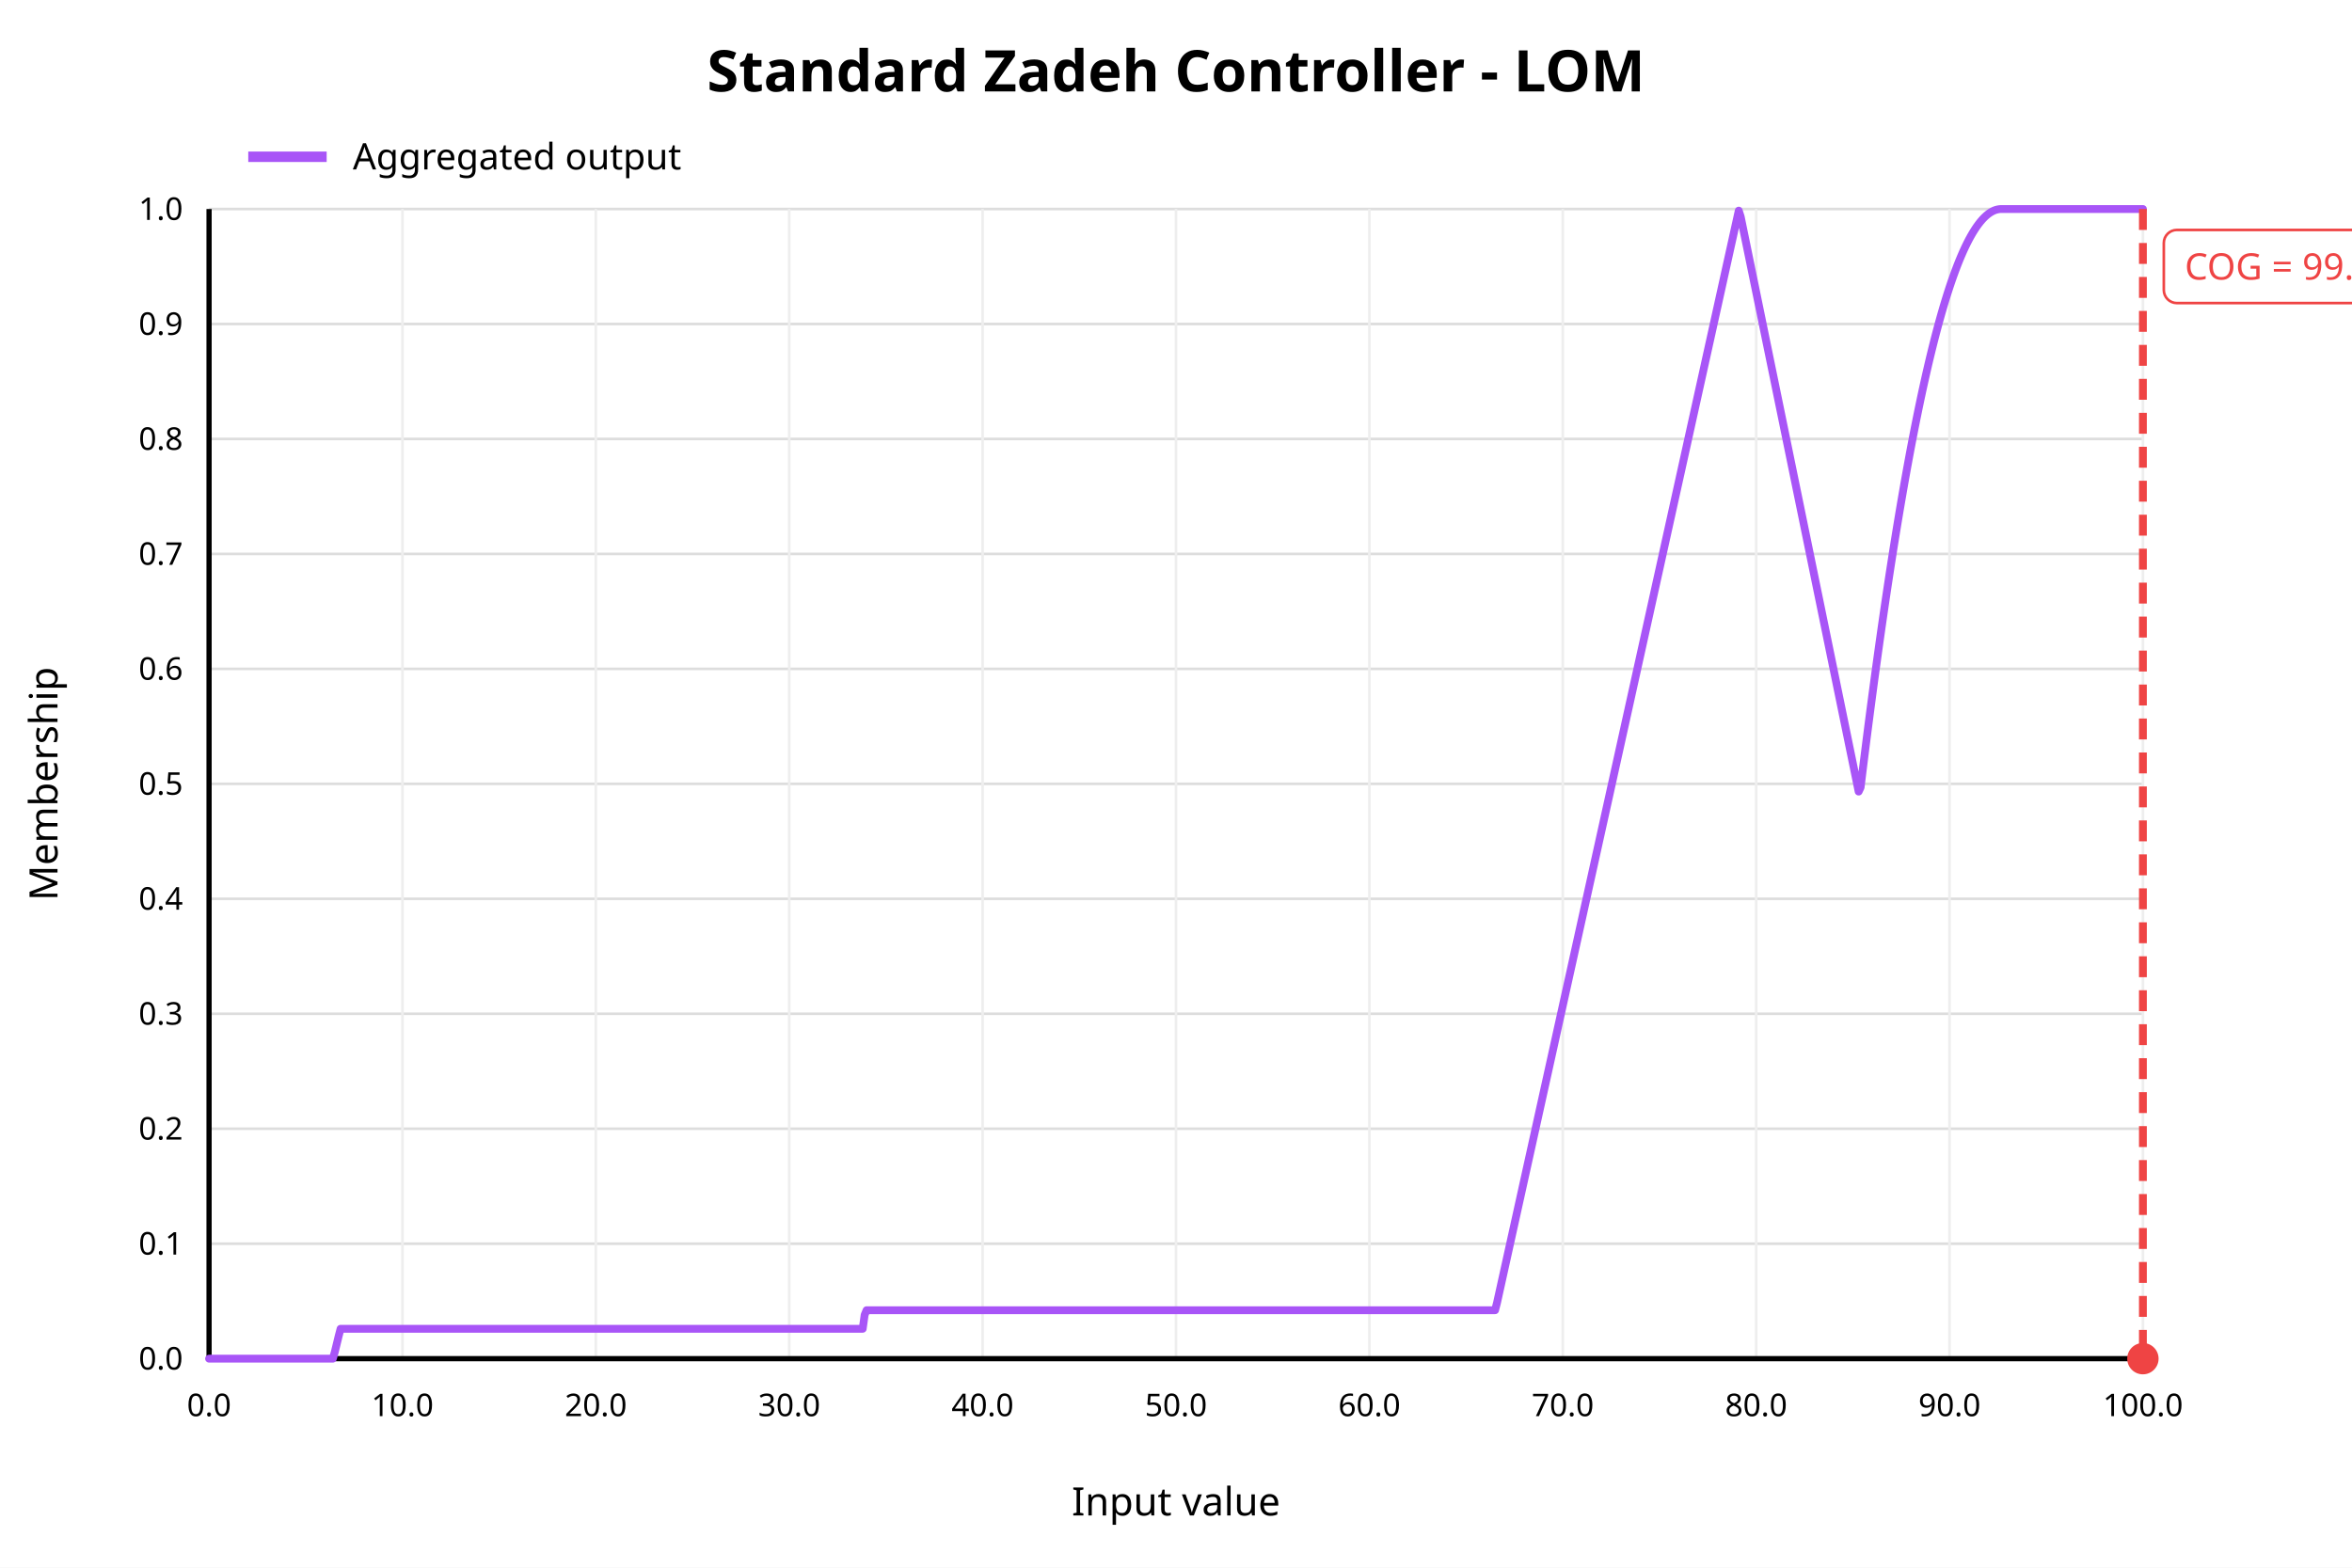
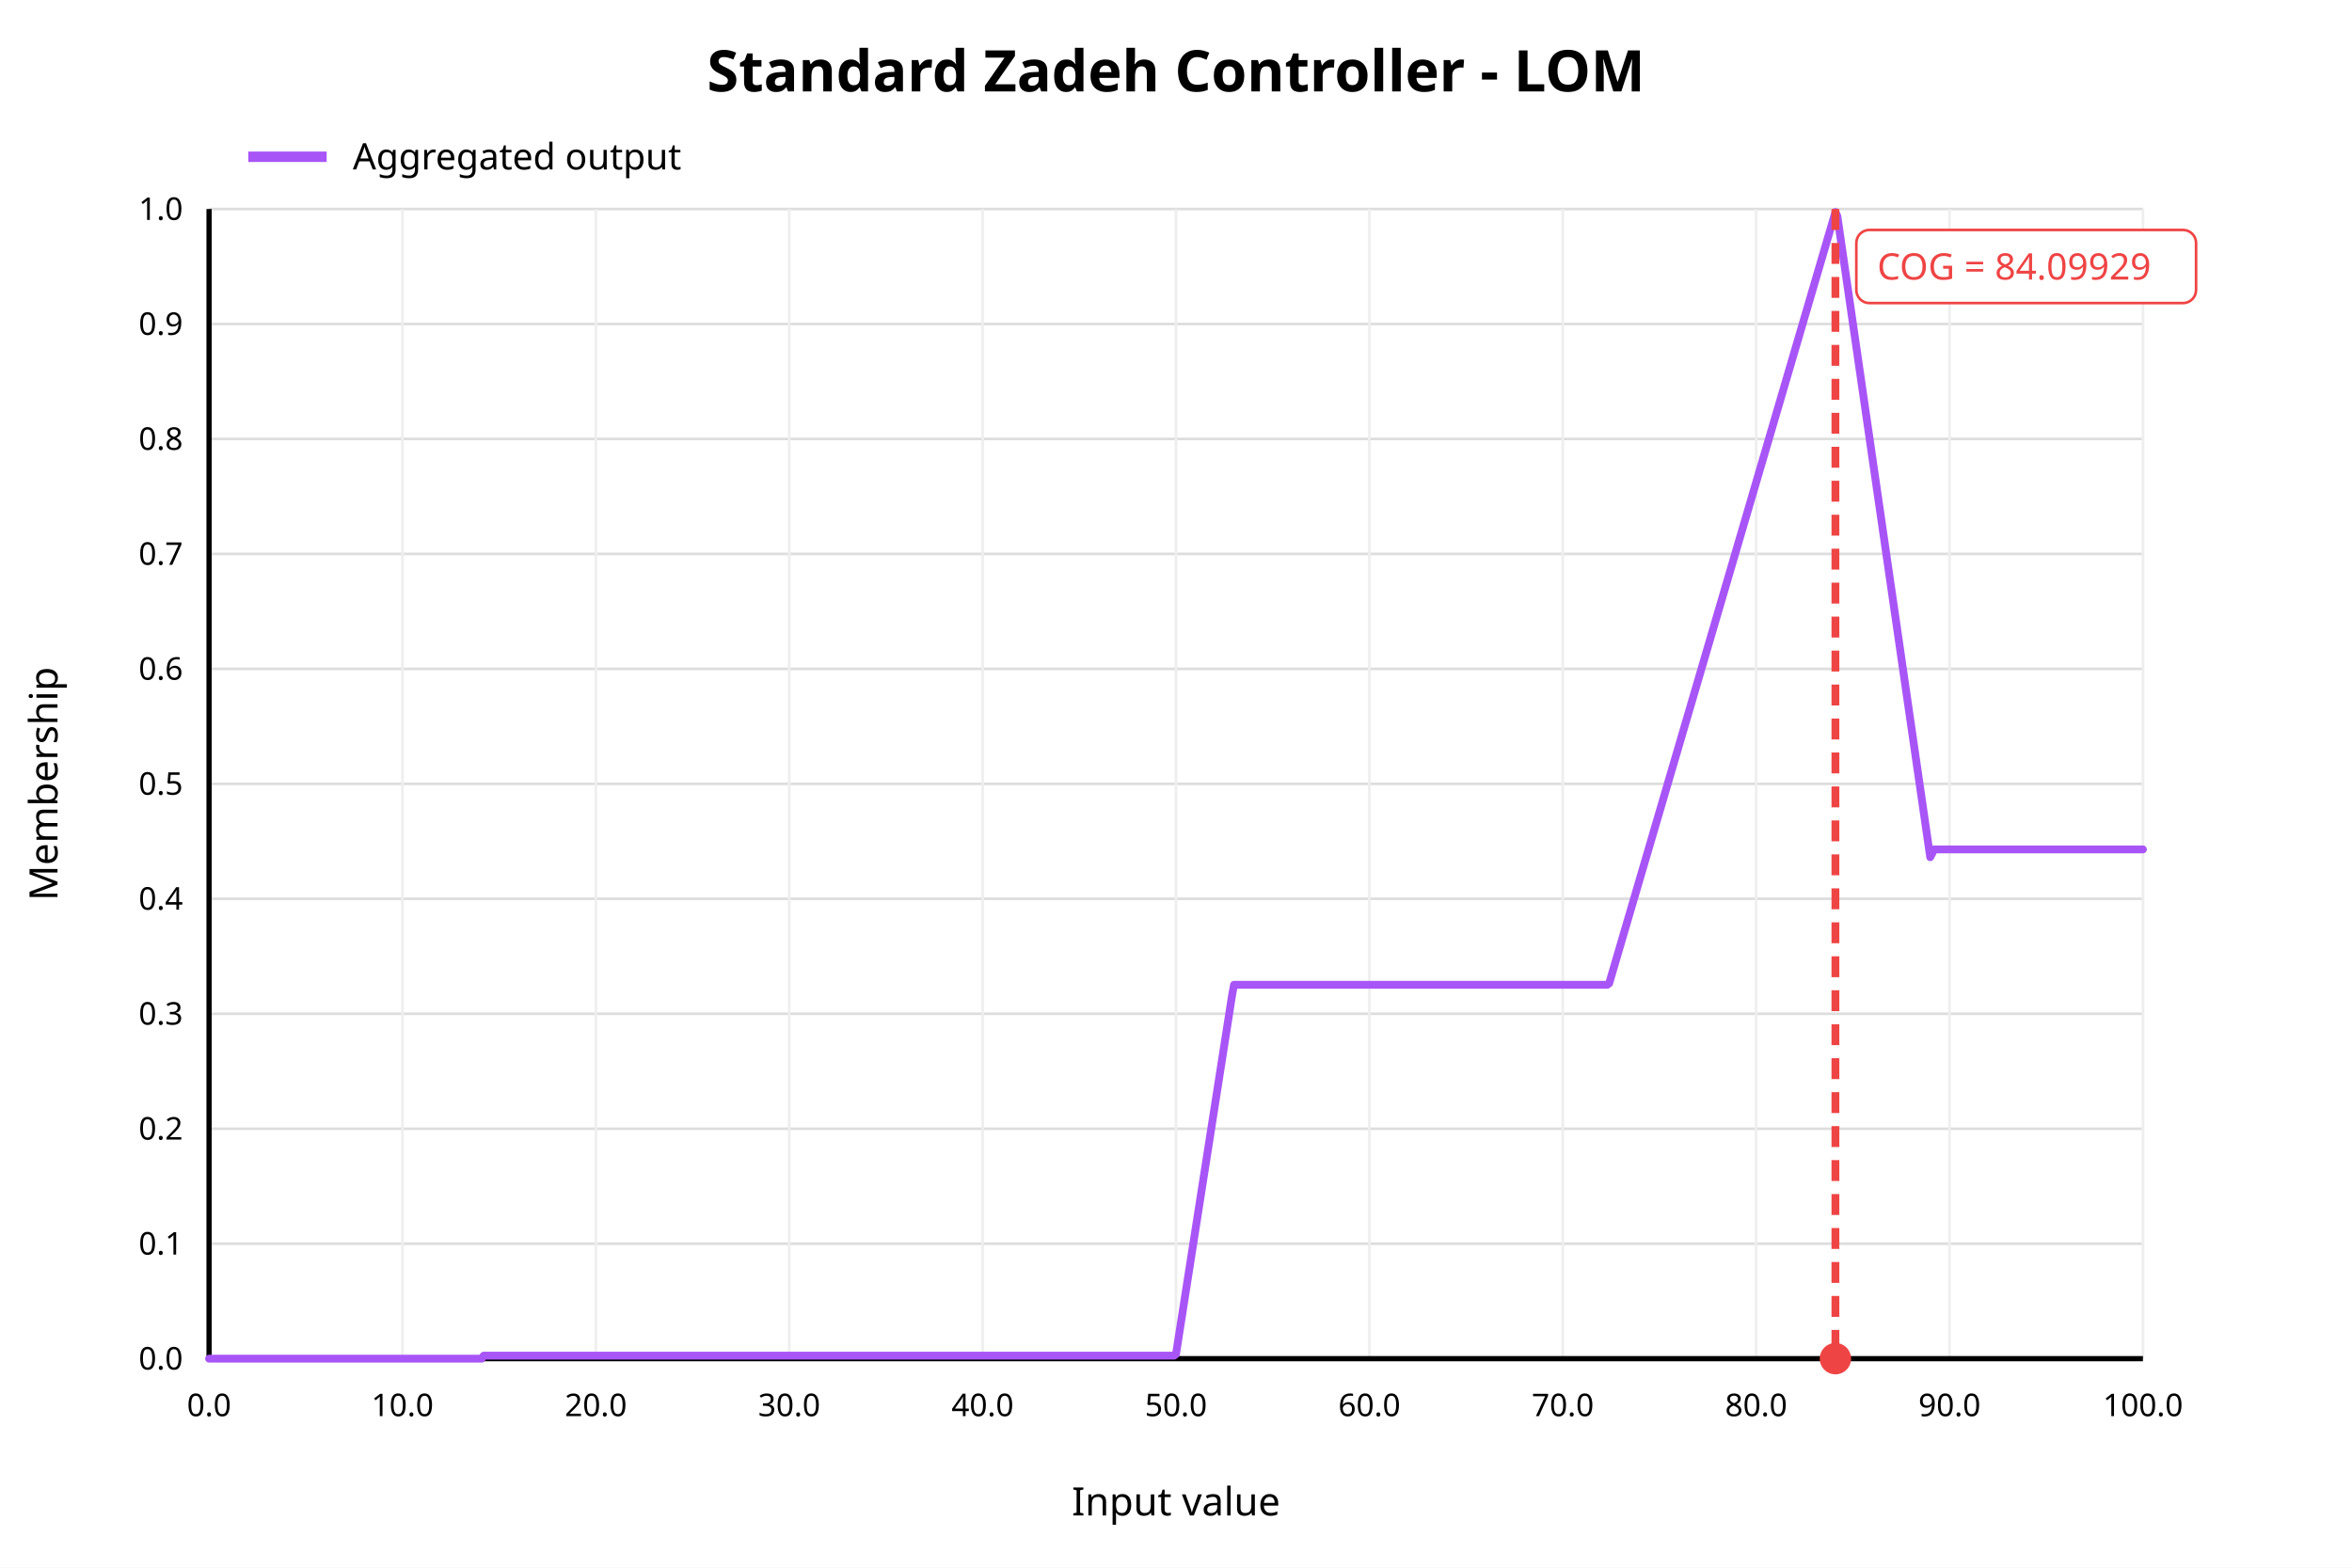
<svg xmlns="http://www.w3.org/2000/svg" width="900" height="600" viewBox="0 0 900 600">
  <rect x="0" y="0" width="900" height="600" fill="white" />
  <text x="450" y="35" text-anchor="middle" font-family="sans-serif" font-size="22" font-weight="bold" fill="black">Standard Zadeh Controller - LOM</text>
  <line x1="80" y1="520.00" x2="820" y2="520.00" stroke="#dddddd" stroke-width="1" />
  <text x="70" y="520.00" text-anchor="end" dominant-baseline="middle" font-family="sans-serif" font-size="12" fill="black">0.0</text>
  <line x1="80" y1="476.00" x2="820" y2="476.00" stroke="#dddddd" stroke-width="1" />
  <text x="70" y="476.00" text-anchor="end" dominant-baseline="middle" font-family="sans-serif" font-size="12" fill="black">0.1</text>
  <line x1="80" y1="432.00" x2="820" y2="432.00" stroke="#dddddd" stroke-width="1" />
  <text x="70" y="432.00" text-anchor="end" dominant-baseline="middle" font-family="sans-serif" font-size="12" fill="black">0.2</text>
  <line x1="80" y1="388.00" x2="820" y2="388.00" stroke="#dddddd" stroke-width="1" />
  <text x="70" y="388.00" text-anchor="end" dominant-baseline="middle" font-family="sans-serif" font-size="12" fill="black">0.3</text>
  <line x1="80" y1="344.00" x2="820" y2="344.00" stroke="#dddddd" stroke-width="1" />
  <text x="70" y="344.00" text-anchor="end" dominant-baseline="middle" font-family="sans-serif" font-size="12" fill="black">0.4</text>
  <line x1="80" y1="300.00" x2="820" y2="300.00" stroke="#dddddd" stroke-width="1" />
  <text x="70" y="300.00" text-anchor="end" dominant-baseline="middle" font-family="sans-serif" font-size="12" fill="black">0.5</text>
  <line x1="80" y1="256.00" x2="820" y2="256.00" stroke="#dddddd" stroke-width="1" />
  <text x="70" y="256.00" text-anchor="end" dominant-baseline="middle" font-family="sans-serif" font-size="12" fill="black">0.6</text>
  <line x1="80" y1="212.00" x2="820" y2="212.00" stroke="#dddddd" stroke-width="1" />
  <text x="70" y="212.00" text-anchor="end" dominant-baseline="middle" font-family="sans-serif" font-size="12" fill="black">0.7</text>
  <line x1="80" y1="168.00" x2="820" y2="168.00" stroke="#dddddd" stroke-width="1" />
  <text x="70" y="168.00" text-anchor="end" dominant-baseline="middle" font-family="sans-serif" font-size="12" fill="black">0.8</text>
  <line x1="80" y1="124.00" x2="820" y2="124.00" stroke="#dddddd" stroke-width="1" />
  <text x="70" y="124.00" text-anchor="end" dominant-baseline="middle" font-family="sans-serif" font-size="12" fill="black">0.9</text>
  <line x1="80" y1="80.00" x2="820" y2="80.00" stroke="#dddddd" stroke-width="1" />
  <text x="70" y="80.00" text-anchor="end" dominant-baseline="middle" font-family="sans-serif" font-size="12" fill="black">1.0</text>
  <line x1="80.00" y1="80" x2="80.00" y2="520" stroke="#eeeeee" stroke-width="1" />
  <text x="80.00" y="542" text-anchor="middle" font-family="sans-serif" font-size="12" fill="black">0.0</text>
  <line x1="154.00" y1="80" x2="154.00" y2="520" stroke="#eeeeee" stroke-width="1" />
  <text x="154.00" y="542" text-anchor="middle" font-family="sans-serif" font-size="12" fill="black">10.0</text>
  <line x1="228.00" y1="80" x2="228.00" y2="520" stroke="#eeeeee" stroke-width="1" />
  <text x="228.00" y="542" text-anchor="middle" font-family="sans-serif" font-size="12" fill="black">20.0</text>
  <line x1="302.00" y1="80" x2="302.00" y2="520" stroke="#eeeeee" stroke-width="1" />
  <text x="302.00" y="542" text-anchor="middle" font-family="sans-serif" font-size="12" fill="black">30.0</text>
  <line x1="376.00" y1="80" x2="376.00" y2="520" stroke="#eeeeee" stroke-width="1" />
  <text x="376.00" y="542" text-anchor="middle" font-family="sans-serif" font-size="12" fill="black">40.0</text>
  <line x1="450.00" y1="80" x2="450.00" y2="520" stroke="#eeeeee" stroke-width="1" />
  <text x="450.00" y="542" text-anchor="middle" font-family="sans-serif" font-size="12" fill="black">50.0</text>
  <line x1="524.00" y1="80" x2="524.00" y2="520" stroke="#eeeeee" stroke-width="1" />
  <text x="524.00" y="542" text-anchor="middle" font-family="sans-serif" font-size="12" fill="black">60.0</text>
  <line x1="598.00" y1="80" x2="598.00" y2="520" stroke="#eeeeee" stroke-width="1" />
  <text x="598.00" y="542" text-anchor="middle" font-family="sans-serif" font-size="12" fill="black">70.0</text>
  <line x1="672.00" y1="80" x2="672.00" y2="520" stroke="#eeeeee" stroke-width="1" />
  <text x="672.00" y="542" text-anchor="middle" font-family="sans-serif" font-size="12" fill="black">80.0</text>
  <line x1="746.00" y1="80" x2="746.00" y2="520" stroke="#eeeeee" stroke-width="1" />
  <text x="746.00" y="542" text-anchor="middle" font-family="sans-serif" font-size="12" fill="black">90.0</text>
  <line x1="820.00" y1="80" x2="820.00" y2="520" stroke="#eeeeee" stroke-width="1" />
  <text x="820.00" y="542" text-anchor="middle" font-family="sans-serif" font-size="12" fill="black">100.0</text>
  <line x1="80" y1="520" x2="820" y2="520" stroke="black" stroke-width="2" />
  <line x1="80" y1="80" x2="80" y2="520" stroke="black" stroke-width="2" />
  <text x="450" y="580" text-anchor="middle" font-family="sans-serif" font-size="15" fill="black">Input value</text>
  <text x="22" y="300" text-anchor="middle" font-family="sans-serif" font-size="15" fill="black" transform="rotate(-90 22 300)">Membership</text>
-   <polyline fill="none" stroke="#a855f7" stroke-width="3" stroke-linejoin="round" stroke-linecap="round" points="80.00,520.00 80.74,520.00 81.48,520.00 82.22,520.00 82.96,520.00 83.70,520.00 84.44,520.00 85.18,520.00 85.92,520.00 86.66,520.00 87.40,520.00 88.14,520.00 88.88,520.00 89.62,520.00 90.36,520.00 91.10,520.00 91.84,520.00 92.58,520.00 93.32,520.00 94.06,520.00 94.80,520.00 95.54,520.00 96.28,520.00 97.02,520.00 97.76,520.00 98.50,520.00 99.24,520.00 99.98,520.00 100.72,520.00 101.46,520.00 102.20,520.00 102.94,520.00 103.68,520.00 104.42,520.00 105.16,520.00 105.90,520.00 106.64,520.00 107.38,520.00 108.12,520.00 108.86,520.00 109.60,520.00 110.34,520.00 111.08,520.00 111.82,520.00 112.56,520.00 113.30,520.00 114.04,520.00 114.78,520.00 115.52,520.00 116.26,520.00 117.00,520.00 117.74,520.00 118.48,520.00 119.22,520.00 119.96,520.00 120.70,520.00 121.44,520.00 122.18,520.00 122.92,520.00 123.66,520.00 124.40,520.00 125.14,520.00 125.88,520.00 126.62,520.00 127.36,520.00 128.10,517.49 128.84,514.44 129.58,511.39 130.32,508.56 131.06,508.56 131.80,508.56 132.54,508.56 133.28,508.56 134.02,508.56 134.76,508.56 135.50,508.56 136.24,508.56 136.98,508.56 137.72,508.56 138.46,508.56 139.20,508.56 139.94,508.56 140.68,508.56 141.42,508.56 142.16,508.56 142.90,508.56 143.64,508.56 144.38,508.56 145.12,508.56 145.86,508.56 146.60,508.56 147.34,508.56 148.08,508.56 148.82,508.56 149.56,508.56 150.30,508.56 151.04,508.56 151.78,508.56 152.52,508.56 153.26,508.56 154.00,508.56 154.74,508.56 155.48,508.56 156.22,508.56 156.96,508.56 157.70,508.56 158.44,508.56 159.18,508.56 159.92,508.56 160.66,508.56 161.40,508.56 162.14,508.56 162.88,508.56 163.62,508.56 164.36,508.56 165.10,508.56 165.84,508.56 166.58,508.56 167.32,508.56 168.06,508.56 168.80,508.56 169.54,508.56 170.28,508.56 171.02,508.56 171.76,508.56 172.50,508.56 173.24,508.56 173.98,508.56 174.72,508.56 175.46,508.56 176.20,508.56 176.94,508.56 177.68,508.56 178.42,508.56 179.16,508.56 179.90,508.56 180.64,508.56 181.38,508.56 182.12,508.56 182.86,508.56 183.60,508.56 184.34,508.56 185.08,508.56 185.82,508.56 186.56,508.56 187.30,508.56 188.04,508.56 188.78,508.56 189.52,508.56 190.26,508.56 191.00,508.56 191.74,508.56 192.48,508.56 193.22,508.56 193.96,508.56 194.70,508.56 195.44,508.56 196.18,508.56 196.92,508.56 197.66,508.56 198.40,508.56 199.14,508.56 199.88,508.56 200.62,508.56 201.36,508.56 202.10,508.56 202.84,508.56 203.58,508.56 204.32,508.56 205.06,508.56 205.80,508.56 206.54,508.56 207.28,508.56 208.02,508.56 208.76,508.56 209.50,508.56 210.24,508.56 210.98,508.56 211.72,508.56 212.46,508.56 213.20,508.56 213.94,508.56 214.68,508.56 215.42,508.56 216.16,508.56 216.90,508.56 217.64,508.56 218.38,508.56 219.12,508.56 219.86,508.56 220.60,508.56 221.34,508.56 222.08,508.56 222.82,508.56 223.56,508.56 224.30,508.56 225.04,508.56 225.78,508.56 226.52,508.56 227.26,508.56 228.00,508.56 228.74,508.56 229.48,508.56 230.22,508.56 230.96,508.56 231.70,508.56 232.44,508.56 233.18,508.56 233.92,508.56 234.66,508.56 235.40,508.56 236.14,508.56 236.88,508.56 237.62,508.56 238.36,508.56 239.10,508.56 239.84,508.56 240.58,508.56 241.32,508.56 242.06,508.56 242.80,508.56 243.54,508.56 244.28,508.56 245.02,508.56 245.76,508.56 246.50,508.56 247.24,508.56 247.98,508.56 248.72,508.56 249.46,508.56 250.20,508.56 250.94,508.56 251.68,508.56 252.42,508.56 253.16,508.56 253.90,508.56 254.64,508.56 255.38,508.56 256.12,508.56 256.86,508.56 257.60,508.56 258.34,508.56 259.08,508.56 259.82,508.56 260.56,508.56 261.30,508.56 262.04,508.56 262.78,508.56 263.52,508.56 264.26,508.56 265.00,508.56 265.74,508.56 266.48,508.56 267.22,508.56 267.96,508.56 268.70,508.56 269.44,508.56 270.18,508.56 270.92,508.56 271.66,508.56 272.40,508.56 273.14,508.56 273.88,508.56 274.62,508.56 275.36,508.56 276.10,508.56 276.84,508.56 277.58,508.56 278.32,508.56 279.06,508.56 279.80,508.56 280.54,508.56 281.28,508.56 282.02,508.56 282.76,508.56 283.50,508.56 284.24,508.56 284.98,508.56 285.72,508.56 286.46,508.56 287.20,508.56 287.94,508.56 288.68,508.56 289.42,508.56 290.16,508.56 290.90,508.56 291.64,508.56 292.38,508.56 293.12,508.56 293.86,508.56 294.60,508.56 295.34,508.56 296.08,508.56 296.82,508.56 297.56,508.56 298.30,508.56 299.04,508.56 299.78,508.56 300.52,508.56 301.26,508.56 302.00,508.56 302.74,508.56 303.48,508.56 304.22,508.56 304.96,508.56 305.70,508.56 306.44,508.56 307.18,508.56 307.92,508.56 308.66,508.56 309.40,508.56 310.14,508.56 310.88,508.56 311.62,508.56 312.36,508.56 313.10,508.56 313.84,508.56 314.58,508.56 315.32,508.56 316.06,508.56 316.80,508.56 317.54,508.56 318.28,508.56 319.02,508.56 319.76,508.56 320.50,508.56 321.24,508.56 321.98,508.56 322.72,508.56 323.46,508.56 324.20,508.56 324.94,508.56 325.68,508.56 326.42,508.56 327.16,508.56 327.90,508.56 328.64,508.56 329.38,508.56 330.12,508.56 330.86,503.24 331.60,501.46 332.34,501.46 333.08,501.46 333.82,501.46 334.56,501.46 335.30,501.46 336.04,501.46 336.78,501.46 337.52,501.46 338.26,501.46 339.00,501.46 339.74,501.46 340.48,501.46 341.22,501.46 341.96,501.46 342.70,501.46 343.44,501.46 344.18,501.46 344.92,501.46 345.66,501.46 346.40,501.46 347.14,501.46 347.88,501.46 348.62,501.46 349.36,501.46 350.10,501.46 350.84,501.46 351.58,501.46 352.32,501.46 353.06,501.46 353.80,501.46 354.54,501.46 355.28,501.46 356.02,501.46 356.76,501.46 357.50,501.46 358.24,501.46 358.98,501.46 359.72,501.46 360.46,501.46 361.20,501.46 361.94,501.46 362.68,501.46 363.42,501.46 364.16,501.46 364.90,501.46 365.64,501.46 366.38,501.46 367.12,501.46 367.86,501.46 368.60,501.46 369.34,501.46 370.08,501.46 370.82,501.46 371.56,501.46 372.30,501.46 373.04,501.46 373.78,501.46 374.52,501.46 375.26,501.46 376.00,501.46 376.74,501.46 377.48,501.46 378.22,501.46 378.96,501.46 379.70,501.46 380.44,501.46 381.18,501.46 381.92,501.46 382.66,501.46 383.40,501.46 384.14,501.46 384.88,501.46 385.62,501.46 386.36,501.46 387.10,501.46 387.84,501.46 388.58,501.46 389.32,501.46 390.06,501.46 390.80,501.46 391.54,501.46 392.28,501.46 393.02,501.46 393.76,501.46 394.50,501.46 395.24,501.46 395.98,501.46 396.72,501.46 397.46,501.46 398.20,501.46 398.94,501.46 399.68,501.46 400.42,501.46 401.16,501.46 401.90,501.46 402.64,501.46 403.38,501.46 404.12,501.46 404.86,501.46 405.60,501.46 406.34,501.46 407.08,501.46 407.82,501.46 408.56,501.46 409.30,501.46 410.04,501.46 410.78,501.46 411.52,501.46 412.26,501.46 413.00,501.46 413.74,501.46 414.48,501.46 415.22,501.46 415.96,501.46 416.70,501.46 417.44,501.46 418.18,501.46 418.92,501.46 419.66,501.46 420.40,501.46 421.14,501.46 421.88,501.46 422.62,501.46 423.36,501.46 424.10,501.46 424.84,501.46 425.58,501.46 426.32,501.46 427.06,501.46 427.80,501.46 428.54,501.46 429.28,501.46 430.02,501.46 430.76,501.46 431.50,501.46 432.24,501.46 432.98,501.46 433.72,501.46 434.46,501.46 435.20,501.46 435.94,501.46 436.68,501.46 437.42,501.46 438.16,501.46 438.90,501.46 439.64,501.46 440.38,501.46 441.12,501.46 441.86,501.46 442.60,501.46 443.34,501.46 444.08,501.46 444.82,501.46 445.56,501.46 446.30,501.46 447.04,501.46 447.78,501.46 448.52,501.46 449.26,501.46 450.00,501.46 450.74,501.46 451.48,501.46 452.22,501.46 452.96,501.46 453.70,501.46 454.44,501.46 455.18,501.46 455.92,501.46 456.66,501.46 457.40,501.46 458.14,501.46 458.88,501.46 459.62,501.46 460.36,501.46 461.10,501.46 461.84,501.46 462.58,501.46 463.32,501.46 464.06,501.46 464.80,501.46 465.54,501.46 466.28,501.46 467.02,501.46 467.76,501.46 468.50,501.46 469.24,501.46 469.98,501.46 470.72,501.46 471.46,501.46 472.20,501.46 472.94,501.46 473.68,501.46 474.42,501.46 475.16,501.46 475.90,501.46 476.64,501.46 477.38,501.46 478.12,501.46 478.86,501.46 479.60,501.46 480.34,501.46 481.08,501.46 481.82,501.46 482.56,501.46 483.30,501.46 484.04,501.46 484.78,501.46 485.52,501.46 486.26,501.46 487.00,501.46 487.74,501.46 488.48,501.46 489.22,501.46 489.96,501.46 490.70,501.46 491.44,501.46 492.18,501.46 492.92,501.46 493.66,501.46 494.40,501.46 495.14,501.46 495.88,501.46 496.62,501.46 497.36,501.46 498.10,501.46 498.84,501.46 499.58,501.46 500.32,501.46 501.06,501.46 501.80,501.46 502.54,501.46 503.28,501.46 504.02,501.46 504.76,501.46 505.50,501.46 506.24,501.46 506.98,501.46 507.72,501.46 508.46,501.46 509.20,501.46 509.94,501.46 510.68,501.46 511.42,501.46 512.16,501.46 512.90,501.46 513.64,501.46 514.38,501.46 515.12,501.46 515.86,501.46 516.60,501.46 517.34,501.46 518.08,501.46 518.82,501.46 519.56,501.46 520.30,501.46 521.04,501.46 521.78,501.46 522.52,501.46 523.26,501.46 524.00,501.46 524.74,501.46 525.48,501.46 526.22,501.46 526.96,501.46 527.70,501.46 528.44,501.46 529.18,501.46 529.92,501.46 530.66,501.46 531.40,501.46 532.14,501.46 532.88,501.46 533.62,501.46 534.36,501.46 535.10,501.46 535.84,501.46 536.58,501.46 537.32,501.46 538.06,501.46 538.80,501.46 539.54,501.46 540.28,501.46 541.02,501.46 541.76,501.46 542.50,501.46 543.24,501.46 543.98,501.46 544.72,501.46 545.46,501.46 546.20,501.46 546.94,501.46 547.68,501.46 548.42,501.46 549.16,501.46 549.90,501.46 550.64,501.46 551.38,501.46 552.12,501.46 552.86,501.46 553.60,501.46 554.34,501.46 555.08,501.46 555.82,501.46 556.56,501.46 557.30,501.46 558.04,501.46 558.78,501.46 559.52,501.46 560.26,501.46 561.00,501.46 561.74,501.46 562.48,501.46 563.22,501.46 563.96,501.46 564.70,501.46 565.44,501.46 566.18,501.46 566.92,501.46 567.66,501.46 568.40,501.46 569.14,501.46 569.88,501.46 570.62,501.46 571.36,501.46 572.10,501.46 572.84,498.59 573.58,495.25 574.32,491.91 575.06,488.56 575.80,485.22 576.54,481.88 577.28,478.53 578.02,475.19 578.76,471.84 579.50,468.50 580.24,465.16 580.98,461.81 581.72,458.47 582.46,455.13 583.20,451.78 583.94,448.44 584.68,445.09 585.42,441.75 586.16,438.41 586.90,435.06 587.64,431.72 588.38,428.37 589.12,425.03 589.86,421.69 590.60,418.34 591.34,415.00 592.08,411.66 592.82,408.31 593.56,404.97 594.30,401.63 595.04,398.28 595.78,394.94 596.52,391.59 597.26,388.25 598.00,384.91 598.74,381.56 599.48,378.22 600.22,374.87 600.96,371.53 601.70,368.19 602.44,364.84 603.18,361.50 603.92,358.16 604.66,354.81 605.40,351.47 606.14,348.12 606.88,344.78 607.62,341.44 608.36,338.09 609.10,334.75 609.84,331.41 610.58,328.06 611.32,324.72 612.06,321.37 612.80,318.03 613.54,314.69 614.28,311.34 615.02,308.00 615.76,304.66 616.50,301.31 617.24,297.97 617.98,294.62 618.72,291.28 619.46,287.94 620.20,284.59 620.94,281.25 621.68,277.91 622.42,274.56 623.16,271.22 623.90,267.87 624.64,264.53 625.38,261.19 626.12,257.84 626.86,254.50 627.60,251.16 628.34,247.81 629.08,244.47 629.82,241.12 630.56,237.78 631.30,234.44 632.04,231.09 632.78,227.75 633.52,224.41 634.26,221.06 635.00,217.72 635.74,214.37 636.48,211.03 637.22,207.69 637.96,204.34 638.70,201.00 639.44,197.66 640.18,194.31 640.92,190.97 641.66,187.62 642.40,184.28 643.14,180.94 643.88,177.59 644.62,174.25 645.36,170.91 646.10,167.56 646.84,164.22 647.58,160.87 648.32,157.53 649.06,154.19 649.80,150.84 650.54,147.50 651.28,144.16 652.02,140.81 652.76,137.47 653.50,134.12 654.24,130.78 654.98,127.44 655.72,124.09 656.46,120.75 657.20,117.41 657.94,114.06 658.68,110.72 659.42,107.37 660.16,104.03 660.90,100.69 661.64,97.34 662.38,94.00 663.12,90.66 663.86,87.31 664.60,83.97 665.34,80.62 666.08,82.93 666.82,86.54 667.56,90.15 668.30,93.75 669.04,97.36 669.78,100.97 670.52,104.58 671.26,108.18 672.00,111.79 672.74,115.40 673.48,119.00 674.22,122.61 674.96,126.22 675.70,129.83 676.44,133.43 677.18,137.04 677.92,140.65 678.66,144.25 679.40,147.86 680.14,151.47 680.88,155.07 681.62,158.68 682.36,162.29 683.10,165.90 683.84,169.50 684.58,173.11 685.32,176.72 686.06,180.32 686.80,183.93 687.54,187.54 688.28,191.15 689.02,194.75 689.76,198.36 690.50,201.97 691.24,205.57 691.98,209.18 692.72,212.79 693.46,216.39 694.20,220.00 694.94,223.61 695.68,227.22 696.42,230.82 697.16,234.43 697.90,238.04 698.64,241.64 699.38,245.25 700.12,248.86 700.86,252.46 701.60,256.07 702.34,259.68 703.08,263.29 703.82,266.89 704.56,270.50 705.30,274.11 706.04,277.71 706.78,281.32 707.52,284.93 708.26,288.54 709.00,292.14 709.74,295.75 710.48,299.36 711.22,302.96 711.96,301.39 712.70,295.35 713.44,289.39 714.18,283.51 714.92,277.71 715.66,272.00 716.40,266.37 717.14,260.83 717.88,255.37 718.62,249.99 719.36,244.70 720.10,239.49 720.84,234.36 721.58,229.32 722.32,224.36 723.06,219.49 723.80,214.70 724.54,209.99 725.28,205.37 726.02,200.83 726.76,196.37 727.50,192.00 728.24,187.71 728.98,183.51 729.72,179.39 730.46,175.35 731.20,171.40 731.94,167.53 732.68,163.74 733.42,160.04 734.16,156.42 734.90,152.88 735.64,149.43 736.38,146.07 737.12,142.78 737.86,139.58 738.60,136.46 739.34,133.43 740.08,130.48 740.82,127.62 741.56,124.84 742.30,122.14 743.04,119.52 743.78,116.99 744.52,114.55 745.26,112.18 746.00,109.90 746.74,107.71 747.48,105.60 748.22,103.57 748.96,101.62 749.70,99.76 750.44,97.99 751.18,96.29 751.92,94.68 752.66,93.16 753.40,91.71 754.14,90.36 754.88,89.08 755.62,87.89 756.36,86.78 757.10,85.76 757.84,84.82 758.58,83.96 759.32,83.19 760.06,82.50 760.80,81.90 761.54,81.37 762.28,80.94 763.02,80.58 763.76,80.31 764.50,80.13 765.24,80.02 765.98,80.00 766.72,80.00 767.46,80.00 768.20,80.00 768.94,80.00 769.68,80.00 770.42,80.00 771.16,80.00 771.90,80.00 772.64,80.00 773.38,80.00 774.12,80.00 774.86,80.00 775.60,80.00 776.34,80.00 777.08,80.00 777.82,80.00 778.56,80.00 779.30,80.00 780.04,80.00 780.78,80.00 781.52,80.00 782.26,80.00 783.00,80.00 783.74,80.00 784.48,80.00 785.22,80.00 785.96,80.00 786.70,80.00 787.44,80.00 788.18,80.00 788.92,80.00 789.66,80.00 790.40,80.00 791.14,80.00 791.88,80.00 792.62,80.00 793.36,80.00 794.10,80.00 794.84,80.00 795.58,80.00 796.32,80.00 797.06,80.00 797.80,80.00 798.54,80.00 799.28,80.00 800.02,80.00 800.76,80.00 801.50,80.00 802.24,80.00 802.98,80.00 803.72,80.00 804.46,80.00 805.20,80.00 805.94,80.00 806.68,80.00 807.42,80.00 808.16,80.00 808.90,80.00 809.64,80.00 810.38,80.00 811.12,80.00 811.86,80.00 812.60,80.00 813.34,80.00 814.08,80.00 814.82,80.00 815.56,80.00 816.30,80.00 817.04,80.00 817.78,80.00 818.52,80.00 819.26,80.00 820.00,80.00" />
-   <line x1="819.99" y1="80" x2="819.99" y2="520" stroke="#ef4444" stroke-width="3" stroke-dasharray="8 5" />
-   <circle cx="819.99" cy="520" r="6" fill="#ef4444" />
-   <rect x="827.99" y="88" width="130" height="28" rx="5" fill="white" stroke="#ef4444" />
-   <text x="835.99" y="107" font-family="sans-serif" font-size="14" fill="#ef4444">COG = 99.99905</text>
+   <polyline fill="none" stroke="#a855f7" stroke-width="3" stroke-linejoin="round" stroke-linecap="round" points="80.00,520.00 80.74,520.00 81.48,520.00 82.22,520.00 82.96,520.00 83.70,520.00 84.44,520.00 85.18,520.00 85.92,520.00 86.66,520.00 87.40,520.00 88.14,520.00 88.88,520.00 89.62,520.00 90.36,520.00 91.10,520.00 91.84,520.00 92.58,520.00 93.32,520.00 94.06,520.00 94.80,520.00 95.54,520.00 96.28,520.00 97.02,520.00 97.76,520.00 98.50,520.00 99.24,520.00 99.98,520.00 100.72,520.00 101.46,520.00 102.20,520.00 102.94,520.00 103.68,520.00 104.42,520.00 105.16,520.00 105.90,520.00 106.64,520.00 107.38,520.00 108.12,520.00 108.86,520.00 109.60,520.00 110.34,520.00 111.08,520.00 111.82,520.00 112.56,520.00 113.30,520.00 114.04,520.00 114.78,520.00 115.52,520.00 116.26,520.00 117.00,520.00 117.74,520.00 118.48,520.00 119.22,520.00 119.96,520.00 120.70,520.00 121.44,520.00 122.18,520.00 122.92,520.00 123.66,520.00 124.40,520.00 125.14,520.00 125.88,520.00 126.62,520.00 127.36,520.00 128.10,520.00 128.84,520.00 129.58,520.00 130.32,520.00 131.06,520.00 131.80,520.00 132.54,520.00 133.28,520.00 134.02,520.00 134.76,520.00 135.50,520.00 136.24,520.00 136.98,520.00 137.72,520.00 138.46,520.00 139.20,520.00 139.94,520.00 140.68,520.00 141.42,520.00 142.16,520.00 142.90,520.00 143.64,520.00 144.38,520.00 145.12,520.00 145.86,520.00 146.60,520.00 147.34,520.00 148.08,520.00 148.82,520.00 149.56,520.00 150.30,520.00 151.04,520.00 151.78,520.00 152.52,520.00 153.26,520.00 154.00,520.00 154.74,520.00 155.48,520.00 156.22,520.00 156.96,520.00 157.70,520.00 158.44,520.00 159.18,520.00 159.92,520.00 160.66,520.00 161.40,520.00 162.14,520.00 162.88,520.00 163.62,520.00 164.36,520.00 165.10,520.00 165.84,520.00 166.58,520.00 167.32,520.00 168.06,520.00 168.80,520.00 169.54,520.00 170.28,520.00 171.02,520.00 171.76,520.00 172.50,520.00 173.24,520.00 173.98,520.00 174.72,520.00 175.46,520.00 176.20,520.00 176.94,520.00 177.68,520.00 178.42,520.00 179.16,520.00 179.90,520.00 180.64,520.00 181.38,520.00 182.12,520.00 182.86,520.00 183.60,520.00 184.34,520.00 185.08,518.85 185.82,518.85 186.56,518.85 187.30,518.85 188.04,518.85 188.78,518.85 189.52,518.85 190.26,518.85 191.00,518.85 191.74,518.85 192.48,518.85 193.22,518.85 193.96,518.85 194.70,518.85 195.44,518.85 196.18,518.85 196.92,518.85 197.66,518.85 198.40,518.85 199.14,518.85 199.88,518.85 200.62,518.85 201.36,518.85 202.10,518.85 202.84,518.85 203.58,518.85 204.32,518.85 205.06,518.85 205.80,518.85 206.54,518.85 207.28,518.85 208.02,518.85 208.76,518.85 209.50,518.85 210.24,518.85 210.98,518.85 211.72,518.85 212.46,518.85 213.20,518.85 213.94,518.85 214.68,518.85 215.42,518.85 216.16,518.85 216.90,518.85 217.64,518.85 218.38,518.85 219.12,518.85 219.86,518.85 220.60,518.85 221.34,518.85 222.08,518.85 222.82,518.85 223.56,518.85 224.30,518.85 225.04,518.85 225.78,518.85 226.52,518.85 227.26,518.85 228.00,518.85 228.74,518.85 229.48,518.85 230.22,518.85 230.96,518.85 231.70,518.85 232.44,518.85 233.18,518.85 233.92,518.85 234.66,518.85 235.40,518.85 236.14,518.85 236.88,518.85 237.62,518.85 238.36,518.85 239.10,518.85 239.84,518.85 240.58,518.85 241.32,518.85 242.06,518.85 242.80,518.85 243.54,518.85 244.28,518.85 245.02,518.85 245.76,518.85 246.50,518.85 247.24,518.85 247.98,518.85 248.72,518.85 249.46,518.85 250.20,518.85 250.94,518.85 251.68,518.85 252.42,518.85 253.16,518.85 253.90,518.85 254.64,518.85 255.38,518.85 256.12,518.85 256.86,518.85 257.60,518.85 258.34,518.85 259.08,518.85 259.82,518.85 260.56,518.85 261.30,518.85 262.04,518.85 262.78,518.85 263.52,518.85 264.26,518.85 265.00,518.85 265.74,518.85 266.48,518.85 267.22,518.85 267.96,518.85 268.70,518.85 269.44,518.85 270.18,518.85 270.92,518.85 271.66,518.85 272.40,518.85 273.14,518.85 273.88,518.85 274.62,518.85 275.36,518.85 276.10,518.85 276.84,518.85 277.58,518.85 278.32,518.85 279.06,518.85 279.80,518.85 280.54,518.85 281.28,518.85 282.02,518.85 282.76,518.85 283.50,518.85 284.24,518.85 284.98,518.85 285.72,518.85 286.46,518.85 287.20,518.85 287.94,518.85 288.68,518.85 289.42,518.85 290.16,518.85 290.90,518.85 291.64,518.85 292.38,518.85 293.12,518.85 293.86,518.85 294.60,518.85 295.34,518.85 296.08,518.85 296.82,518.85 297.56,518.85 298.30,518.85 299.04,518.85 299.78,518.85 300.52,518.85 301.26,518.85 302.00,518.85 302.74,518.85 303.48,518.85 304.22,518.85 304.96,518.85 305.70,518.85 306.44,518.85 307.18,518.85 307.92,518.85 308.66,518.85 309.40,518.85 310.14,518.85 310.88,518.85 311.62,518.85 312.36,518.85 313.10,518.85 313.84,518.85 314.58,518.85 315.32,518.85 316.06,518.85 316.80,518.85 317.54,518.85 318.28,518.85 319.02,518.85 319.76,518.85 320.50,518.85 321.24,518.85 321.98,518.85 322.72,518.85 323.46,518.85 324.20,518.85 324.94,518.85 325.68,518.85 326.42,518.85 327.16,518.85 327.90,518.85 328.64,518.85 329.38,518.85 330.12,518.85 330.86,518.85 331.60,518.85 332.34,518.85 333.08,518.85 333.82,518.85 334.56,518.85 335.30,518.85 336.04,518.85 336.78,518.85 337.52,518.85 338.26,518.85 339.00,518.85 339.74,518.85 340.48,518.85 341.22,518.85 341.96,518.85 342.70,518.85 343.44,518.85 344.18,518.85 344.92,518.85 345.66,518.85 346.40,518.85 347.14,518.85 347.88,518.85 348.62,518.85 349.36,518.85 350.10,518.85 350.84,518.85 351.58,518.85 352.32,518.85 353.06,518.85 353.80,518.85 354.54,518.85 355.28,518.85 356.02,518.85 356.76,518.85 357.50,518.85 358.24,518.85 358.98,518.85 359.72,518.85 360.46,518.85 361.20,518.85 361.94,518.85 362.68,518.85 363.42,518.85 364.16,518.85 364.90,518.85 365.64,518.85 366.38,518.85 367.12,518.85 367.86,518.85 368.60,518.85 369.34,518.85 370.08,518.85 370.82,518.85 371.56,518.85 372.30,518.85 373.04,518.85 373.78,518.85 374.52,518.85 375.26,518.85 376.00,518.85 376.74,518.85 377.48,518.85 378.22,518.85 378.96,518.85 379.70,518.85 380.44,518.85 381.18,518.85 381.92,518.85 382.66,518.85 383.40,518.85 384.14,518.85 384.88,518.85 385.62,518.85 386.36,518.85 387.10,518.85 387.84,518.85 388.58,518.85 389.32,518.85 390.06,518.85 390.80,518.85 391.54,518.85 392.28,518.85 393.02,518.85 393.76,518.85 394.50,518.85 395.24,518.85 395.98,518.85 396.72,518.85 397.46,518.85 398.20,518.85 398.94,518.85 399.68,518.85 400.42,518.85 401.16,518.85 401.90,518.85 402.64,518.85 403.38,518.85 404.12,518.85 404.86,518.85 405.60,518.85 406.34,518.85 407.08,518.85 407.82,518.85 408.56,518.85 409.30,518.85 410.04,518.85 410.78,518.85 411.52,518.85 412.26,518.85 413.00,518.85 413.74,518.85 414.48,518.85 415.22,518.85 415.96,518.85 416.70,518.85 417.44,518.85 418.18,518.85 418.92,518.85 419.66,518.85 420.40,518.85 421.14,518.85 421.88,518.85 422.62,518.85 423.36,518.85 424.10,518.85 424.84,518.85 425.58,518.85 426.32,518.85 427.06,518.85 427.80,518.85 428.54,518.85 429.28,518.85 430.02,518.85 430.76,518.85 431.50,518.85 432.24,518.85 432.98,518.85 433.72,518.85 434.46,518.85 435.20,518.85 435.94,518.85 436.68,518.85 437.42,518.85 438.16,518.85 438.90,518.85 439.64,518.85 440.38,518.85 441.12,518.85 441.86,518.85 442.60,518.85 443.34,518.85 444.08,518.85 444.82,518.85 445.56,518.85 446.30,518.85 447.04,518.85 447.78,518.85 448.52,518.85 449.26,518.85 450.00,518.29 450.74,513.55 451.48,508.81 452.22,504.08 452.96,499.34 453.70,494.60 454.44,489.86 455.18,485.13 455.92,480.39 456.66,475.65 457.40,470.92 458.14,466.18 458.88,461.44 459.62,456.71 460.36,451.97 461.10,447.23 461.84,442.49 462.58,437.76 463.32,433.02 464.06,428.28 464.80,423.55 465.54,418.81 466.28,414.07 467.02,409.33 467.76,404.60 468.50,399.86 469.24,395.12 469.98,390.39 470.72,385.65 471.46,380.91 472.20,376.91 472.94,376.91 473.68,376.91 474.42,376.91 475.16,376.91 475.90,376.91 476.64,376.91 477.38,376.91 478.12,376.91 478.86,376.91 479.60,376.91 480.34,376.91 481.08,376.91 481.82,376.91 482.56,376.91 483.30,376.91 484.04,376.91 484.78,376.91 485.52,376.91 486.26,376.91 487.00,376.91 487.74,376.91 488.48,376.91 489.22,376.91 489.96,376.91 490.70,376.91 491.44,376.91 492.18,376.91 492.92,376.91 493.66,376.91 494.40,376.91 495.14,376.91 495.88,376.91 496.62,376.91 497.36,376.91 498.10,376.91 498.84,376.91 499.58,376.91 500.32,376.91 501.06,376.91 501.80,376.91 502.54,376.91 503.28,376.91 504.02,376.91 504.76,376.91 505.50,376.91 506.24,376.91 506.98,376.91 507.72,376.91 508.46,376.91 509.20,376.91 509.94,376.91 510.68,376.91 511.42,376.91 512.16,376.91 512.90,376.91 513.64,376.91 514.38,376.91 515.12,376.91 515.86,376.91 516.60,376.91 517.34,376.91 518.08,376.91 518.82,376.91 519.56,376.91 520.30,376.91 521.04,376.91 521.78,376.91 522.52,376.91 523.26,376.91 524.00,376.91 524.74,376.91 525.48,376.91 526.22,376.91 526.96,376.91 527.70,376.91 528.44,376.91 529.18,376.91 529.92,376.91 530.66,376.91 531.40,376.91 532.14,376.91 532.88,376.91 533.62,376.91 534.36,376.91 535.10,376.91 535.84,376.91 536.58,376.91 537.32,376.91 538.06,376.91 538.80,376.91 539.54,376.91 540.28,376.91 541.02,376.91 541.76,376.91 542.50,376.91 543.24,376.91 543.98,376.91 544.72,376.91 545.46,376.91 546.20,376.91 546.94,376.91 547.68,376.91 548.42,376.91 549.16,376.91 549.90,376.91 550.64,376.91 551.38,376.91 552.12,376.91 552.86,376.91 553.60,376.91 554.34,376.91 555.08,376.91 555.82,376.91 556.56,376.91 557.30,376.91 558.04,376.91 558.78,376.91 559.52,376.91 560.26,376.91 561.00,376.91 561.74,376.91 562.48,376.91 563.22,376.91 563.96,376.91 564.70,376.91 565.44,376.91 566.18,376.91 566.92,376.91 567.66,376.91 568.40,376.91 569.14,376.91 569.88,376.91 570.62,376.91 571.36,376.91 572.10,376.91 572.84,376.91 573.58,376.91 574.32,376.91 575.06,376.91 575.80,376.91 576.54,376.91 577.28,376.91 578.02,376.91 578.76,376.91 579.50,376.91 580.24,376.91 580.98,376.91 581.72,376.91 582.46,376.91 583.20,376.91 583.94,376.91 584.68,376.91 585.42,376.91 586.16,376.91 586.90,376.91 587.64,376.91 588.38,376.91 589.12,376.91 589.86,376.91 590.60,376.91 591.34,376.91 592.08,376.91 592.82,376.91 593.56,376.91 594.30,376.91 595.04,376.91 595.78,376.91 596.52,376.91 597.26,376.91 598.00,376.91 598.74,376.91 599.48,376.91 600.22,376.91 600.96,376.91 601.70,376.91 602.44,376.91 603.18,376.91 603.92,376.91 604.66,376.91 605.40,376.91 606.14,376.91 606.88,376.91 607.62,376.91 608.36,376.91 609.10,376.91 609.84,376.91 610.58,376.91 611.32,376.91 612.06,376.91 612.80,376.91 613.54,376.91 614.28,376.91 615.02,376.91 615.76,376.35 616.50,373.83 617.24,371.30 617.98,368.78 618.72,366.26 619.46,363.73 620.20,361.21 620.94,358.69 621.68,356.16 622.42,353.64 623.16,351.12 623.90,348.60 624.64,346.07 625.38,343.55 626.12,341.03 626.86,338.50 627.60,335.98 628.34,333.46 629.08,330.93 629.82,328.41 630.56,325.89 631.30,323.36 632.04,320.84 632.78,318.32 633.52,315.79 634.26,313.27 635.00,310.75 635.74,308.23 636.48,305.70 637.22,303.18 637.96,300.66 638.70,298.13 639.44,295.61 640.18,293.09 640.92,290.56 641.66,288.04 642.40,285.52 643.14,283.00 643.88,280.47 644.62,277.95 645.36,275.43 646.10,272.90 646.84,270.38 647.58,267.86 648.32,265.33 649.06,262.81 649.80,260.29 650.54,257.76 651.28,255.24 652.02,252.72 652.76,250.19 653.50,247.67 654.24,245.15 654.98,242.63 655.72,240.10 656.46,237.58 657.20,235.06 657.94,232.53 658.68,230.01 659.42,227.49 660.16,224.96 660.90,222.44 661.64,219.92 662.38,217.39 663.12,214.87 663.86,212.35 664.60,209.83 665.34,207.30 666.08,204.78 666.82,202.26 667.56,199.73 668.30,197.21 669.04,194.69 669.78,192.16 670.52,189.64 671.26,187.12 672.00,184.59 672.74,182.07 673.48,179.55 674.22,177.03 674.96,174.50 675.70,171.98 676.44,169.46 677.18,166.93 677.92,164.41 678.66,161.89 679.40,159.36 680.14,156.84 680.88,154.32 681.62,151.79 682.36,149.27 683.10,146.75 683.84,144.23 684.58,141.70 685.32,139.18 686.06,136.66 686.80,134.13 687.54,131.61 688.28,129.09 689.02,126.56 689.76,124.04 690.50,121.52 691.24,118.99 691.98,116.47 692.72,113.95 693.46,111.43 694.20,108.90 694.94,106.38 695.68,103.86 696.42,101.33 697.16,98.81 697.90,96.29 698.64,93.76 699.38,91.24 700.12,88.72 700.86,86.19 701.60,83.67 702.34,81.15 703.08,82.78 703.82,87.89 704.56,93.00 705.30,98.11 706.04,103.22 706.78,108.34 707.52,113.45 708.26,118.56 709.00,123.67 709.74,128.78 710.48,133.89 711.22,139.00 711.96,144.11 712.70,149.22 713.44,154.33 714.18,159.44 714.92,164.55 715.66,169.66 716.40,174.77 717.14,179.88 717.88,184.99 718.62,190.10 719.36,195.21 720.10,200.32 720.84,205.43 721.58,210.54 722.32,215.65 723.06,220.76 723.80,225.87 724.54,230.98 725.28,236.09 726.02,241.20 726.76,246.31 727.50,251.43 728.24,256.54 728.98,261.65 729.72,266.76 730.46,271.87 731.20,276.98 731.94,282.09 732.68,287.20 733.42,292.31 734.16,297.42 734.90,302.53 735.64,307.64 736.38,312.75 737.12,317.86 737.86,322.97 738.60,328.08 739.34,326.69 740.08,325.09 740.82,325.09 741.56,325.09 742.30,325.09 743.04,325.09 743.78,325.09 744.52,325.09 745.26,325.09 746.00,325.09 746.74,325.09 747.48,325.09 748.22,325.09 748.96,325.09 749.70,325.09 750.44,325.09 751.18,325.09 751.92,325.09 752.66,325.09 753.40,325.09 754.14,325.09 754.88,325.09 755.62,325.09 756.36,325.09 757.10,325.09 757.84,325.09 758.58,325.09 759.32,325.09 760.06,325.09 760.80,325.09 761.54,325.09 762.28,325.09 763.02,325.09 763.76,325.09 764.50,325.09 765.24,325.09 765.98,325.09 766.72,325.09 767.46,325.09 768.20,325.09 768.94,325.09 769.68,325.09 770.42,325.09 771.16,325.09 771.90,325.09 772.64,325.09 773.38,325.09 774.12,325.09 774.86,325.09 775.60,325.09 776.34,325.09 777.08,325.09 777.82,325.09 778.56,325.09 779.30,325.09 780.04,325.09 780.78,325.09 781.52,325.09 782.26,325.09 783.00,325.09 783.74,325.09 784.48,325.09 785.22,325.09 785.96,325.09 786.70,325.09 787.44,325.09 788.18,325.09 788.92,325.09 789.66,325.09 790.40,325.09 791.14,325.09 791.88,325.09 792.62,325.09 793.36,325.09 794.10,325.09 794.84,325.09 795.58,325.09 796.32,325.09 797.06,325.09 797.80,325.09 798.54,325.09 799.28,325.09 800.02,325.09 800.76,325.09 801.50,325.09 802.24,325.09 802.98,325.09 803.72,325.09 804.46,325.09 805.20,325.09 805.94,325.09 806.68,325.09 807.42,325.09 808.16,325.09 808.90,325.09 809.64,325.09 810.38,325.09 811.12,325.09 811.86,325.09 812.60,325.09 813.34,325.09 814.08,325.09 814.82,325.09 815.56,325.09 816.30,325.09 817.04,325.09 817.78,325.09 818.52,325.09 819.26,325.09 820.00,325.09" />
+   <line x1="702.33" y1="80" x2="702.33" y2="520" stroke="#ef4444" stroke-width="3" stroke-dasharray="8 5" />
+   <circle cx="702.33" cy="520" r="6" fill="#ef4444" />
+   <rect x="710.33" y="88" width="130" height="28" rx="5" fill="white" stroke="#ef4444" />
+   <text x="718.33" y="107" font-family="sans-serif" font-size="14" fill="#ef4444">COG = 84.09929</text>
  <line x1="95" y1="60" x2="125" y2="60" stroke="#a855f7" stroke-width="4" />
  <text x="135" y="60" dominant-baseline="middle" font-family="sans-serif" font-size="14" fill="black">Aggregated output</text>
</svg>
